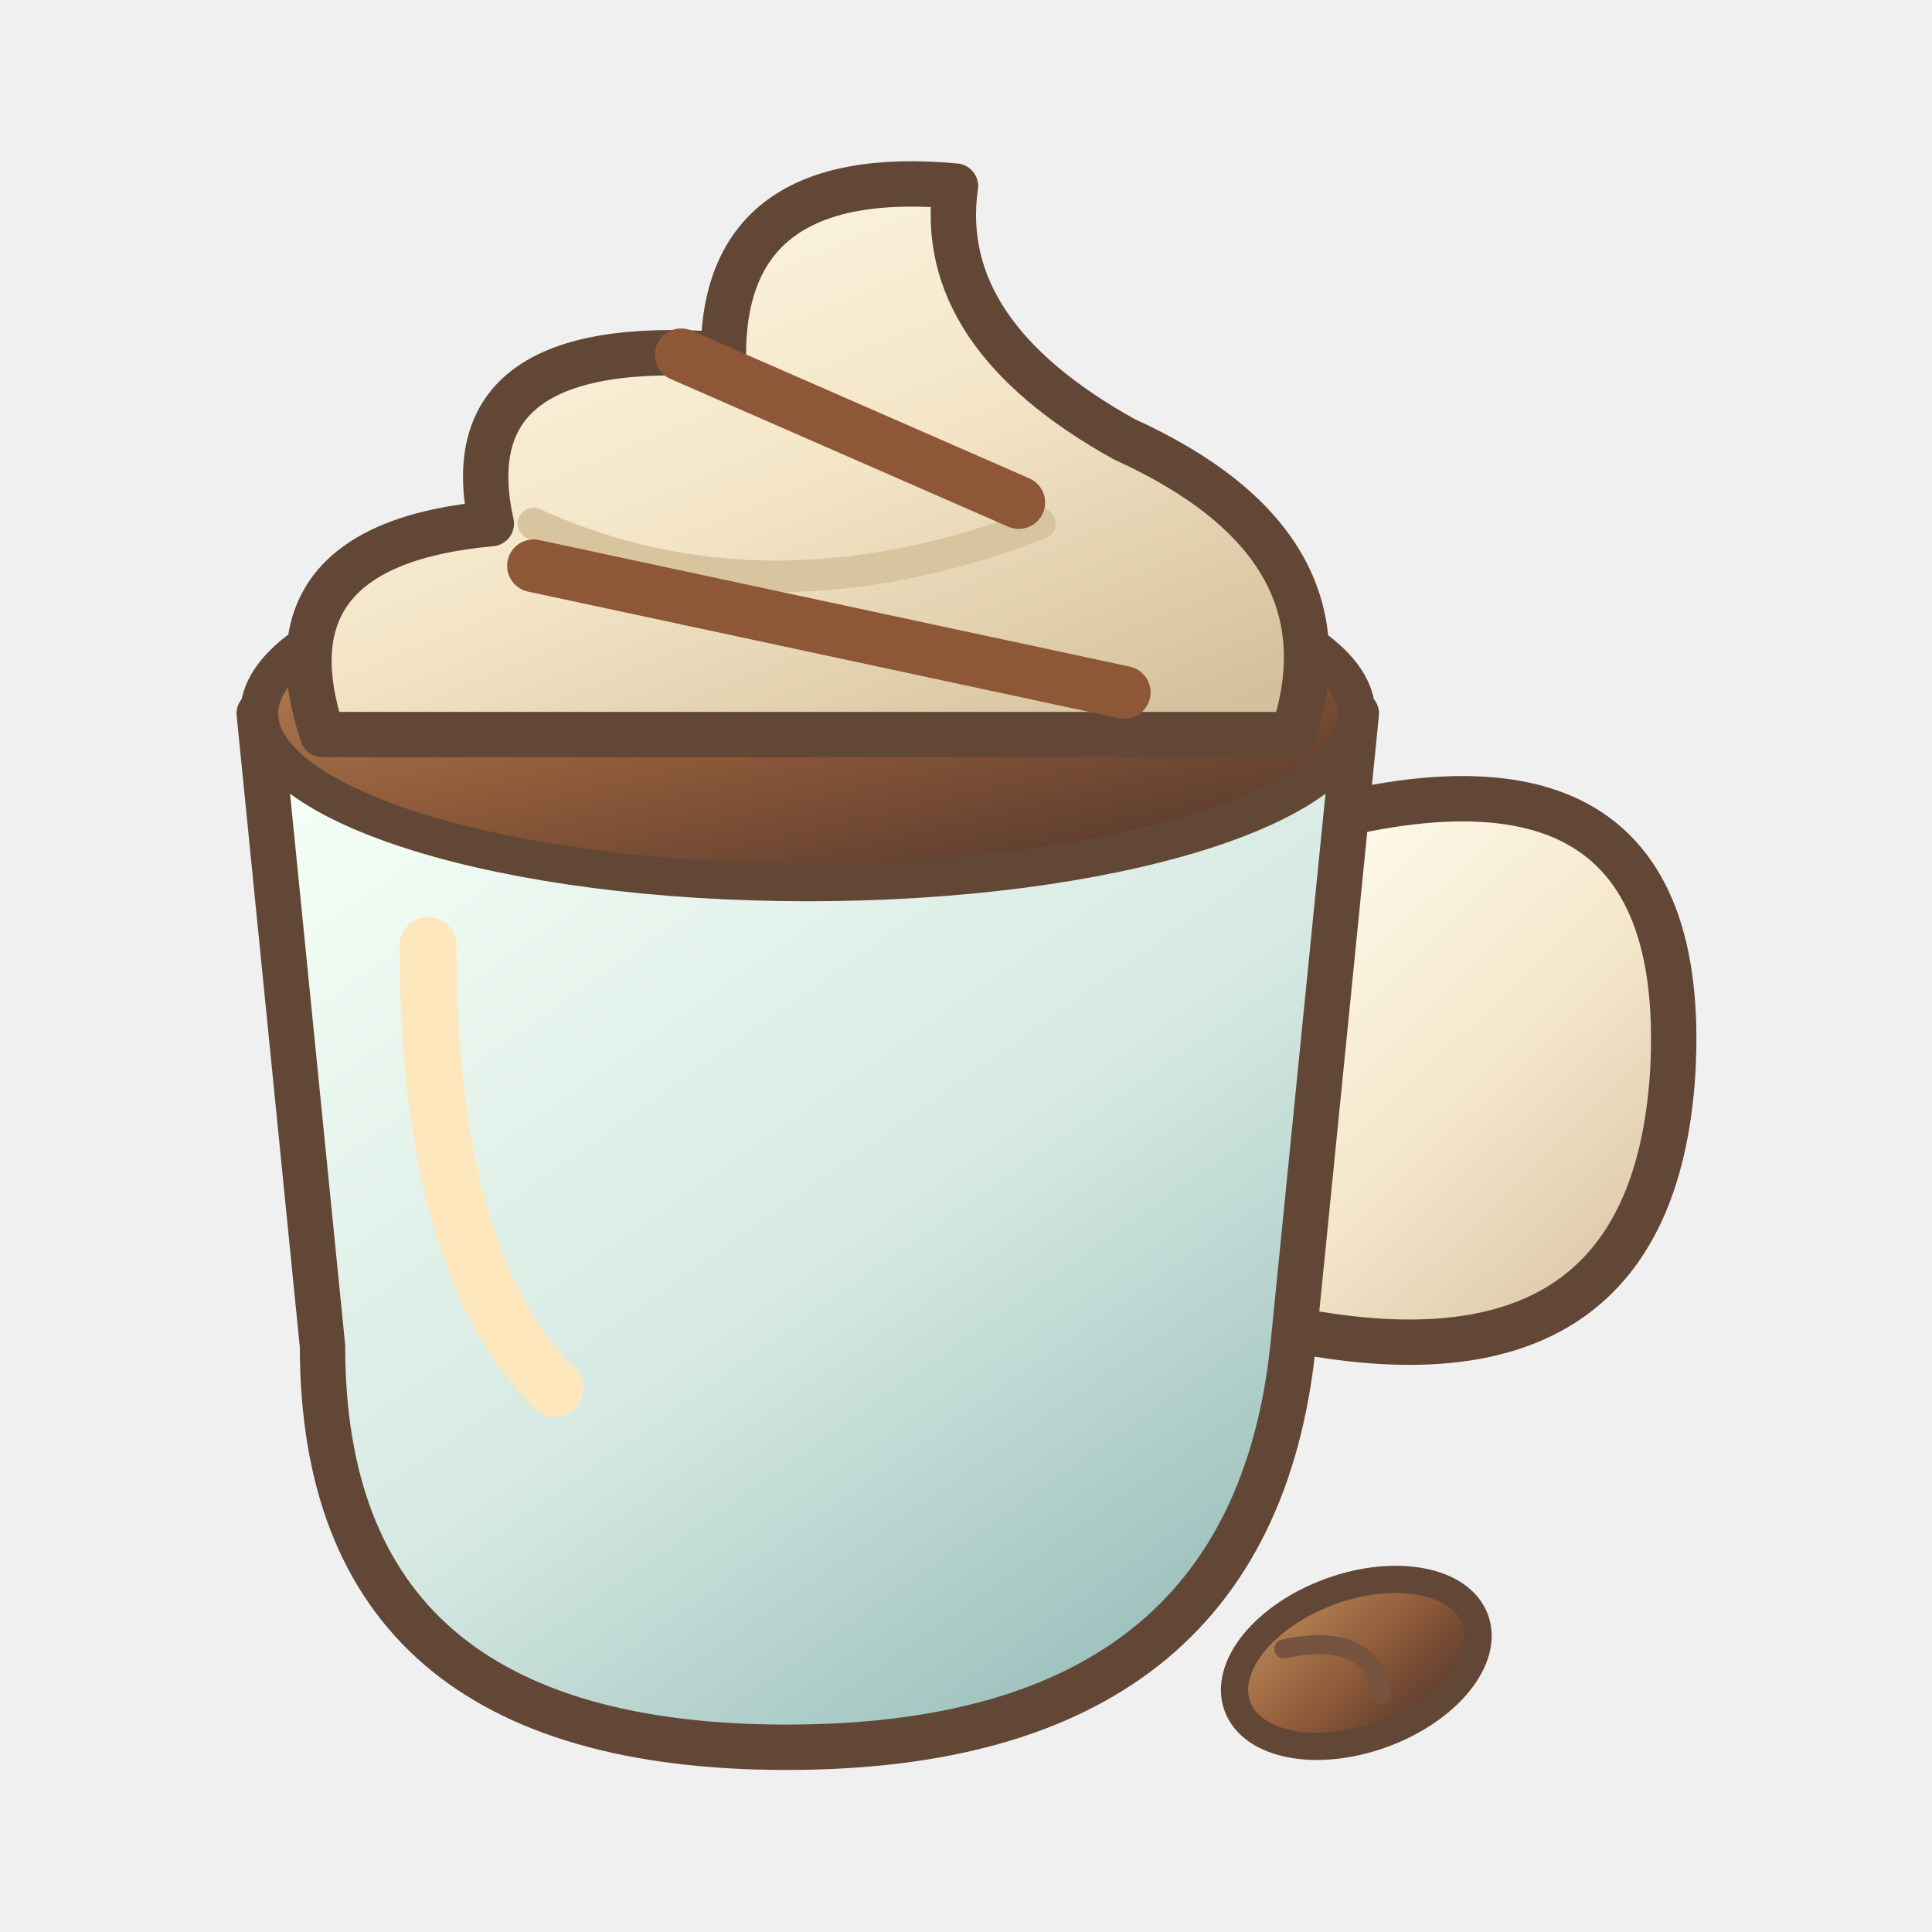
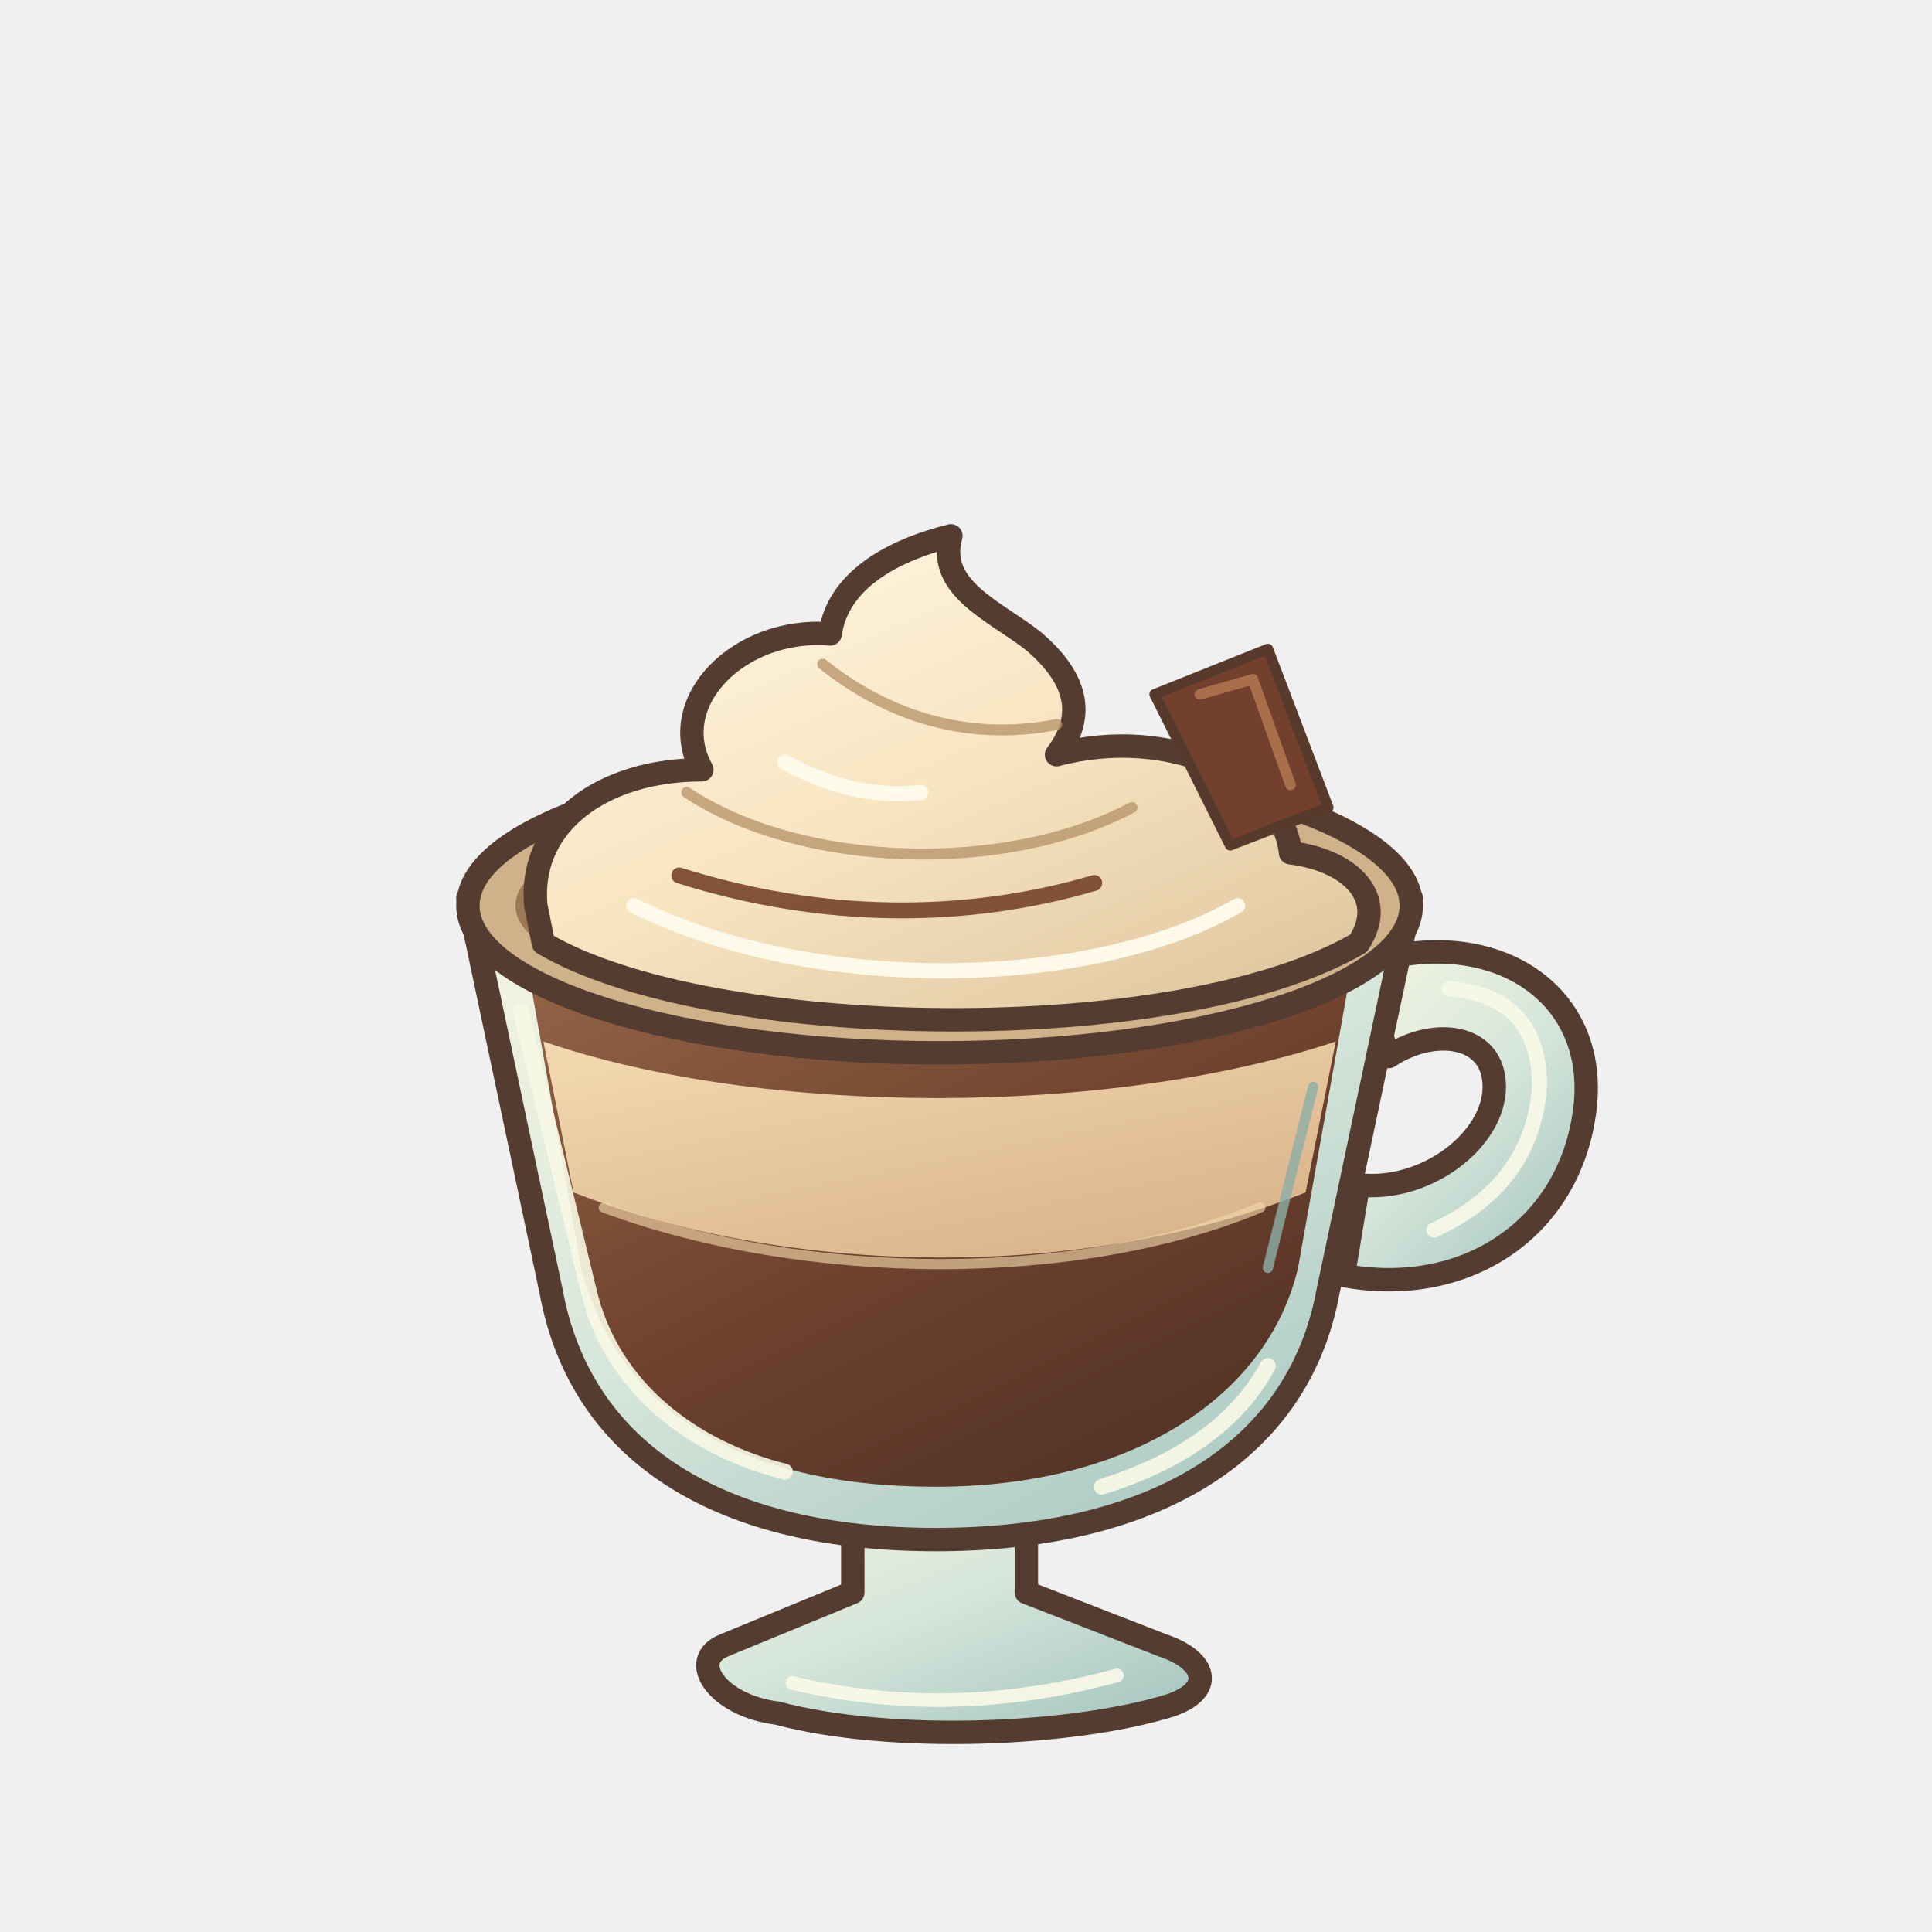
- <svg xmlns="http://www.w3.org/2000/svg" width="96" height="96" viewBox="0 0 96 96">
+ <svg xmlns="http://www.w3.org/2000/svg" width="512" height="512" viewBox="0 0 256 256">
  <defs>
-     <linearGradient id="wood" x1=".1" y1="0" x2=".85" y2="1">
-       <stop stop-color="#f1d19c" />
-       <stop offset=".55" stop-color="#d9ac70" />
-       <stop offset="1" stop-color="#b9804c" />
+     <linearGradient id="c21-mocha-glass" x1=".1" y1="0" x2=".85" y2="1">
+       <stop offset="0" stop-color="#f3f4e2" />
+       <stop offset="0.5" stop-color="#d6e6db" />
+       <stop offset="1" stop-color="#a6c7c0" />
    </linearGradient>
-     <linearGradient id="green" x1=".1" y1="0" x2=".85" y2="1">
-       <stop stop-color="#c1de80" />
-       <stop offset=".55" stop-color="#79ad52" />
-       <stop offset="1" stop-color="#497b3f" />
+     <linearGradient id="c21-mocha-cocoa" x1=".1" y1="0" x2=".85" y2="1">
+       <stop offset="0" stop-color="#936448" />
+       <stop offset="0.5" stop-color="#70442e" />
+       <stop offset="1" stop-color="#4f3025" />
    </linearGradient>
-     <linearGradient id="darkGreen" x1=".1" y1="0" x2=".85" y2="1">
-       <stop stop-color="#94bd70" />
-       <stop offset=".55" stop-color="#5c9150" />
-       <stop offset="1" stop-color="#326845" />
+     <linearGradient id="c21-mocha-milk" x1=".1" y1="0" x2=".85" y2="1">
+       <stop offset="0" stop-color="#f3d8af" />
+       <stop offset="1" stop-color="#d7b288" />
    </linearGradient>
-     <linearGradient id="enamel" x1=".1" y1="0" x2=".85" y2="1">
-       <stop stop-color="#e1ebc5" />
-       <stop offset=".55" stop-color="#a9c58a" />
-       <stop offset="1" stop-color="#719368" />
+     <linearGradient id="c21-mocha-cream" x1=".1" y1="0" x2=".85" y2="1">
+       <stop offset="0" stop-color="#fff8e4" />
+       <stop offset="0.5" stop-color="#f8e5c2" />
+       <stop offset="1" stop-color="#dfc69f" />
    </linearGradient>
-     <linearGradient id="bowl" x1=".1" y1="0" x2=".85" y2="1">
-       <stop stop-color="#fffdf0" />
-       <stop offset=".55" stop-color="#f4e6c9" />
-       <stop offset="1" stop-color="#d8c3a4" />
-     </linearGradient>
-     <linearGradient id="bone" x1=".1" y1="0" x2=".85" y2="1">
-       <stop stop-color="#fffae9" />
-       <stop offset=".55" stop-color="#f2e0c2" />
-       <stop offset="1" stop-color="#d9bd99" />
-     </linearGradient>
-     <linearGradient id="fat" x1=".1" y1="0" x2=".85" y2="1">
-       <stop stop-color="#fff5df" />
-       <stop offset=".55" stop-color="#f5dabd" />
-       <stop offset="1" stop-color="#e5bfa3" />
-     </linearGradient>
-     <linearGradient id="tomato" x1=".1" y1="0" x2=".85" y2="1">
-       <stop stop-color="#ffbc77" />
-       <stop offset=".55" stop-color="#ec704a" />
-       <stop offset="1" stop-color="#c44939" />
-     </linearGradient>
-     <linearGradient id="red" x1=".1" y1="0" x2=".85" y2="1">
-       <stop stop-color="#f79a82" />
-       <stop offset=".55" stop-color="#d9685a" />
-       <stop offset="1" stop-color="#a6403e" />
-     </linearGradient>
-     <linearGradient id="pork" x1=".1" y1="0" x2=".85" y2="1">
-       <stop stop-color="#ffc2a6" />
-       <stop offset=".55" stop-color="#ed967e" />
-       <stop offset="1" stop-color="#cb6b5e" />
-     </linearGradient>
-     <linearGradient id="chicken" x1=".1" y1="0" x2=".85" y2="1">
-       <stop stop-color="#ffe3c1" />
-       <stop offset=".55" stop-color="#f5be92" />
-       <stop offset="1" stop-color="#d58c64" />
-     </linearGradient>
-     <linearGradient id="roast" x1=".1" y1="0" x2=".85" y2="1">
-       <stop stop-color="#f5c27e" />
-       <stop offset=".55" stop-color="#cf8b4d" />
-       <stop offset="1" stop-color="#9a5836" />
-     </linearGradient>
-     <linearGradient id="glaze" x1=".1" y1="0" x2=".85" y2="1">
-       <stop stop-color="#f3bd78" />
-       <stop offset=".55" stop-color="#c47b42" />
-       <stop offset="1" stop-color="#8e462e" />
-     </linearGradient>
-     <linearGradient id="egg" x1=".1" y1="0" x2=".85" y2="1">
-       <stop stop-color="#fff1b7" />
-       <stop offset=".55" stop-color="#f3ca5c" />
-       <stop offset="1" stop-color="#dc9e39" />
-     </linearGradient>
-     <linearGradient id="rice" x1=".1" y1="0" x2=".85" y2="1">
-       <stop stop-color="#fffce9" />
-       <stop offset=".55" stop-color="#f7e8bd" />
-       <stop offset="1" stop-color="#dbc694" />
-     </linearGradient>
-     <linearGradient id="onion" x1=".1" y1="0" x2=".85" y2="1">
-       <stop stop-color="#e0b8d0" />
-       <stop offset=".55" stop-color="#b783b2" />
-       <stop offset="1" stop-color="#89537f" />
-     </linearGradient>
-     <linearGradient id="garlic" x1=".1" y1="0" x2=".85" y2="1">
-       <stop stop-color="#fffbea" />
-       <stop offset=".55" stop-color="#f3e4c5" />
-       <stop offset="1" stop-color="#d4c09b" />
-     </linearGradient>
-     <linearGradient id="cinnamon" x1=".1" y1="0" x2=".85" y2="1">
-       <stop stop-color="#ebbd81" />
-       <stop offset=".55" stop-color="#c48a55" />
-       <stop offset="1" stop-color="#895633" />
-     </linearGradient>
-     <linearGradient id="vanilla" x1=".1" y1="0" x2=".85" y2="1">
-       <stop stop-color="#bd895c" />
-       <stop offset=".55" stop-color="#93623f" />
-       <stop offset="1" stop-color="#63422f" />
-     </linearGradient>
-     <linearGradient id="meat" x1=".1" y1="0" x2=".85" y2="1">
-       <stop stop-color="#f2a583" />
-       <stop offset=".55" stop-color="#e48b6a" />
-       <stop offset="1" stop-color="#ca7054" />
-     </linearGradient>
-     <linearGradient id="gizzard" x1=".1" y1="0" x2=".85" y2="1">
-       <stop stop-color="#d59c94" />
-       <stop offset=".55" stop-color="#a86f6a" />
-       <stop offset="1" stop-color="#75494b" />
-     </linearGradient>
-     <linearGradient id="shell" x1=".1" y1="0" x2=".85" y2="1">
-       <stop stop-color="#fff6e7" />
-       <stop offset=".55" stop-color="#e9c8a3" />
-       <stop offset="1" stop-color="#ba8e73" />
-     </linearGradient>
-     <linearGradient id="pepper" x1=".1" y1="0" x2=".85" y2="1">
-       <stop stop-color="#ffa57a" />
-       <stop offset=".55" stop-color="#df6d4e" />
-       <stop offset="1" stop-color="#b74636" />
-     </linearGradient>
-     <linearGradient id="blue" x1=".1" y1="0" x2=".85" y2="1">
-       <stop stop-color="#e2f1ee" />
-       <stop offset=".55" stop-color="#9ac7cf" />
-       <stop offset="1" stop-color="#6495ac" />
-     </linearGradient>
-     <linearGradient id="glass" x1=".1" y1="0" x2=".85" y2="1">
-       <stop stop-color="#f6fff7" />
-       <stop offset=".55" stop-color="#d5e9e2" />
-       <stop offset="1" stop-color="#91b8b5" />
-     </linearGradient>
-     <linearGradient id="pink" x1=".1" y1="0" x2=".85" y2="1">
-       <stop stop-color="#ffe4dc" />
-       <stop offset=".55" stop-color="#dda6b3" />
-       <stop offset="1" stop-color="#b97392" />
-     </linearGradient>
-     <linearGradient id="purple" x1=".1" y1="0" x2=".85" y2="1">
-       <stop stop-color="#e0cde6" />
-       <stop offset=".55" stop-color="#b198c5" />
-       <stop offset="1" stop-color="#7f6b9d" />
-     </linearGradient>
-     <linearGradient id="gold" x1=".1" y1="0" x2=".85" y2="1">
-       <stop stop-color="#fff0ac" />
-       <stop offset=".55" stop-color="#edc16c" />
-       <stop offset="1" stop-color="#bd8a43" />
-     </linearGradient>
-     <linearGradient id="coffee" x1=".1" y1="0" x2=".85" y2="1">
-       <stop stop-color="#bf8b59" />
-       <stop offset=".55" stop-color="#8c5839" />
-       <stop offset="1" stop-color="#51362c" />
-     </linearGradient>
-     <linearGradient id="tea" x1=".1" y1="0" x2=".85" y2="1">
-       <stop stop-color="#ffe0a0" />
-       <stop offset=".55" stop-color="#d4a35b" />
-       <stop offset="1" stop-color="#9b6833" />
-     </linearGradient>
-     <linearGradient id="milkTea" x1=".1" y1="0" x2=".85" y2="1">
-       <stop stop-color="#ead0a3" />
-       <stop offset=".55" stop-color="#d2af7e" />
-       <stop offset="1" stop-color="#b58b61" />
-     </linearGradient>
-     <linearGradient id="berry" x1=".1" y1="0" x2=".85" y2="1">
-       <stop stop-color="#b8b8dc" />
-       <stop offset=".55" stop-color="#7f79b0" />
-       <stop offset="1" stop-color="#55517f" />
-     </linearGradient>
-     <linearGradient id="mango" x1=".1" y1="0" x2=".85" y2="1">
-       <stop stop-color="#ffe5a1" />
-       <stop offset=".55" stop-color="#efc373" />
-       <stop offset="1" stop-color="#d9a15b" />
-     </linearGradient>
-     <linearGradient id="coconut" x1=".1" y1="0" x2=".85" y2="1">
-       <stop stop-color="#b99570" />
-       <stop offset=".55" stop-color="#98724e" />
-       <stop offset="1" stop-color="#795438" />
-     </linearGradient>
-     <linearGradient id="grain" x1=".1" y1="0" x2=".85" y2="1">
-       <stop stop-color="#f7dfb6" />
-       <stop offset=".55" stop-color="#e5c48e" />
-       <stop offset="1" stop-color="#c49a64" />
-     </linearGradient>
-     <linearGradient id="teaGreen" x1=".1" y1="0" x2=".85" y2="1">
-       <stop stop-color="#d4dfa0" />
-       <stop offset=".55" stop-color="#a4bd69" />
-       <stop offset="1" stop-color="#6e914d" />
-     </linearGradient>
-     <linearGradient id="metal" x1=".1" y1="0" x2=".85" y2="1">
-       <stop stop-color="#edf4eb" />
-       <stop offset=".55" stop-color="#aabeb9" />
-       <stop offset="1" stop-color="#718c8e" />
-     </linearGradient>
-     <linearGradient id="steel" x1=".1" y1="0" x2=".85" y2="1">
-       <stop stop-color="#aec2c0" />
-       <stop offset=".55" stop-color="#71878b" />
-       <stop offset="1" stop-color="#40565d" />
-     </linearGradient>
-     <linearGradient id="inkPot" x1=".1" y1="0" x2=".85" y2="1">
-       <stop stop-color="#788c80" />
-       <stop offset=".55" stop-color="#4e655c" />
-       <stop offset="1" stop-color="#2e453d" />
-     </linearGradient>
-     <linearGradient id="copper" x1=".1" y1="0" x2=".85" y2="1">
-       <stop stop-color="#f0c799" />
-       <stop offset=".55" stop-color="#cc9366" />
-       <stop offset="1" stop-color="#9c6047" />
-     </linearGradient>
-     <linearGradient id="paper" x1=".1" y1="0" x2=".85" y2="1">
-       <stop stop-color="#fffaf0" />
-       <stop offset=".55" stop-color="#f7e7c8" />
-       <stop offset="1" stop-color="#d5c39c" />
-     </linearGradient>
-     <linearGradient id="shine" x2=".7" y2="1">
-       <stop stop-color="#fff" stop-opacity=".4" />
-       <stop offset="1" stop-color="#fff" stop-opacity="0" />
-     </linearGradient>
-     <filter id="s" x="-30%" y="-30%" width="160%" height="160%">
-       <feDropShadow dx="0" dy="3" stdDeviation="1" flood-color="#715739" flood-opacity=".2" />
-     </filter>
+     <clipPath id="c21-mocha-clip">
+       <path d="M62 119L73 171C77 193 96 204 124 204C152 204 172 193 176 171L187 119Z" fill="#fff" />
+     </clipPath>
  </defs>
-   <g stroke="#624737" stroke-width="2.15" stroke-linecap="round" stroke-linejoin="round" transform="translate(-10.18182 1.90663) scale(1.048321)">
-     <path d="M69 38q21-7 20 11-1 16-19 12" fill="url(#bowl)" />
-     <path d="M22 32h52l-3 30q-2 19-24 19T25 62Z" fill="url(#glass)" />
-     <ellipse cx="48" cy="32" rx="26" ry="8" fill="url(#coffee)" stroke-width="1.8" />
-     <path d="M25 33q-3-9 8-10-2-9 11-8 0-9 11-8-1 7 8 12 11 5 8 14Z" fill="url(#garlic)" />
-     <path d="M35 23q11 5 24 0" fill="none" stroke="#d8c59f" stroke-width="1.5" />
-     <path d="M30 43q0 15 6 21" fill="none" stroke="#ffe7bd" stroke-width="2.7" />
-     <path d="m35 25 28 6m-21-16 16 7" fill="none" stroke="#8e5737" stroke-width="2.5" />
-     <g transform="translate(74 77) rotate(-20) scale(0.6)">
-       <ellipse cx="0" cy="0" rx="10" ry="6" fill="url(#coffee)" />
-       <path d="M-5-3q7 1 6 6" fill="none" stroke="#76533f" stroke-width="1.5" />
+   <g stroke="#543c30" stroke-width="3.1" stroke-linejoin="round" stroke-linecap="round">
+     <path d="M180 128C197 122 212 131 210 147C208 163 194 172 178 169L180 157C189 158 198 151 198 144C198 137 190 136 184 140Z" fill="url(#c21-mocha-glass)" />
+     <path d="M192 131Q204 132 204 144Q203 157 190 163" fill="none" stroke="#f7f8e8" stroke-width="2" opacity="0.92" />
+     <path d="M113 195L113 211L96 218C91 220 95 226 103 227C118 231 142 230 155 226C161 224 160 220 154 218L136 211L136 196Z" fill="url(#c21-mocha-glass)" />
+     <path d="M105 223Q126 228 148 222" fill="none" stroke="#fbfae7" stroke-width="1.8" opacity="0.9" />
+     <path d="M62 119L73 171C77 193 96 204 124 204C152 204 172 193 176 171L187 119Z" fill="url(#c21-mocha-glass)" />
+     <g clip-path="url(#c21-mocha-clip)">
+       <path d="M69 123L77 168C82 187 98 197 124 197C150 197 168 185 172 168L180 123Z" fill="url(#c21-mocha-cocoa)" stroke="none" />
+       <path d="M72 138C101 148 147 148 177 138L173 158C143 170 104 169 76 158Z" fill="url(#c21-mocha-milk)" stroke="none" />
+       <path d="M80 160C107 170 143 170 167 160" fill="none" stroke="#f3d6aa" stroke-width="1.35" opacity="0.64" />
    </g>
+     <ellipse cx="124.5" cy="120" rx="62.5" ry="19.5" fill="#d0b28a" />
+     <ellipse cx="124.5" cy="120" rx="55.5" ry="13.5" fill="#8d5a3a" stroke="#9b7954" stroke-width="1.4" />
+     <path d="M71 120C70 109 80 102 93 102C88 93 98 83 110 84C111 77 118 73 126 71C124 78 132 81 137 85C144 91 143 96 140 100C155 96 170 103 171 113C179 114 184 119 180 125C156 139 94 138 72 125Z" fill="url(#c21-mocha-cream)" />
+     <path d="M91 105C106 115 133 116 150 107M109 88C119 96 130 98 140 96" fill="none" stroke="#b9966b" stroke-width="1.45" opacity="0.8" />
+     <path d="M84 120C108 132 145 131 164 120M104 101Q113 106 122 105" fill="none" stroke="#fffced" stroke-width="2" opacity="0.94" />
+     <path d="M153 92L168 86L176 107L163 112Z" fill="#74402e" stroke="#573a2b" stroke-width="1.4" />
+     <path d="M159 92L166 90L171 104" fill="none" stroke="#b57c51" stroke-width="1.4" opacity="0.8" />
+     <path d="M90 116C109 122 128 122 145 117" fill="none" stroke="#7d4b33" stroke-width="2.1" opacity="0.95" />
+     <path d="M69 134L78 171C81 184 92 192 104 195M146 197Q162 192 168 181" fill="none" stroke="#f7f8e5" stroke-width="2.1" opacity="0.91" />
+     <path d="M174 144L168 168" fill="none" stroke="#8daea6" stroke-width="1.35" opacity="0.8" />
  </g>
</svg>
